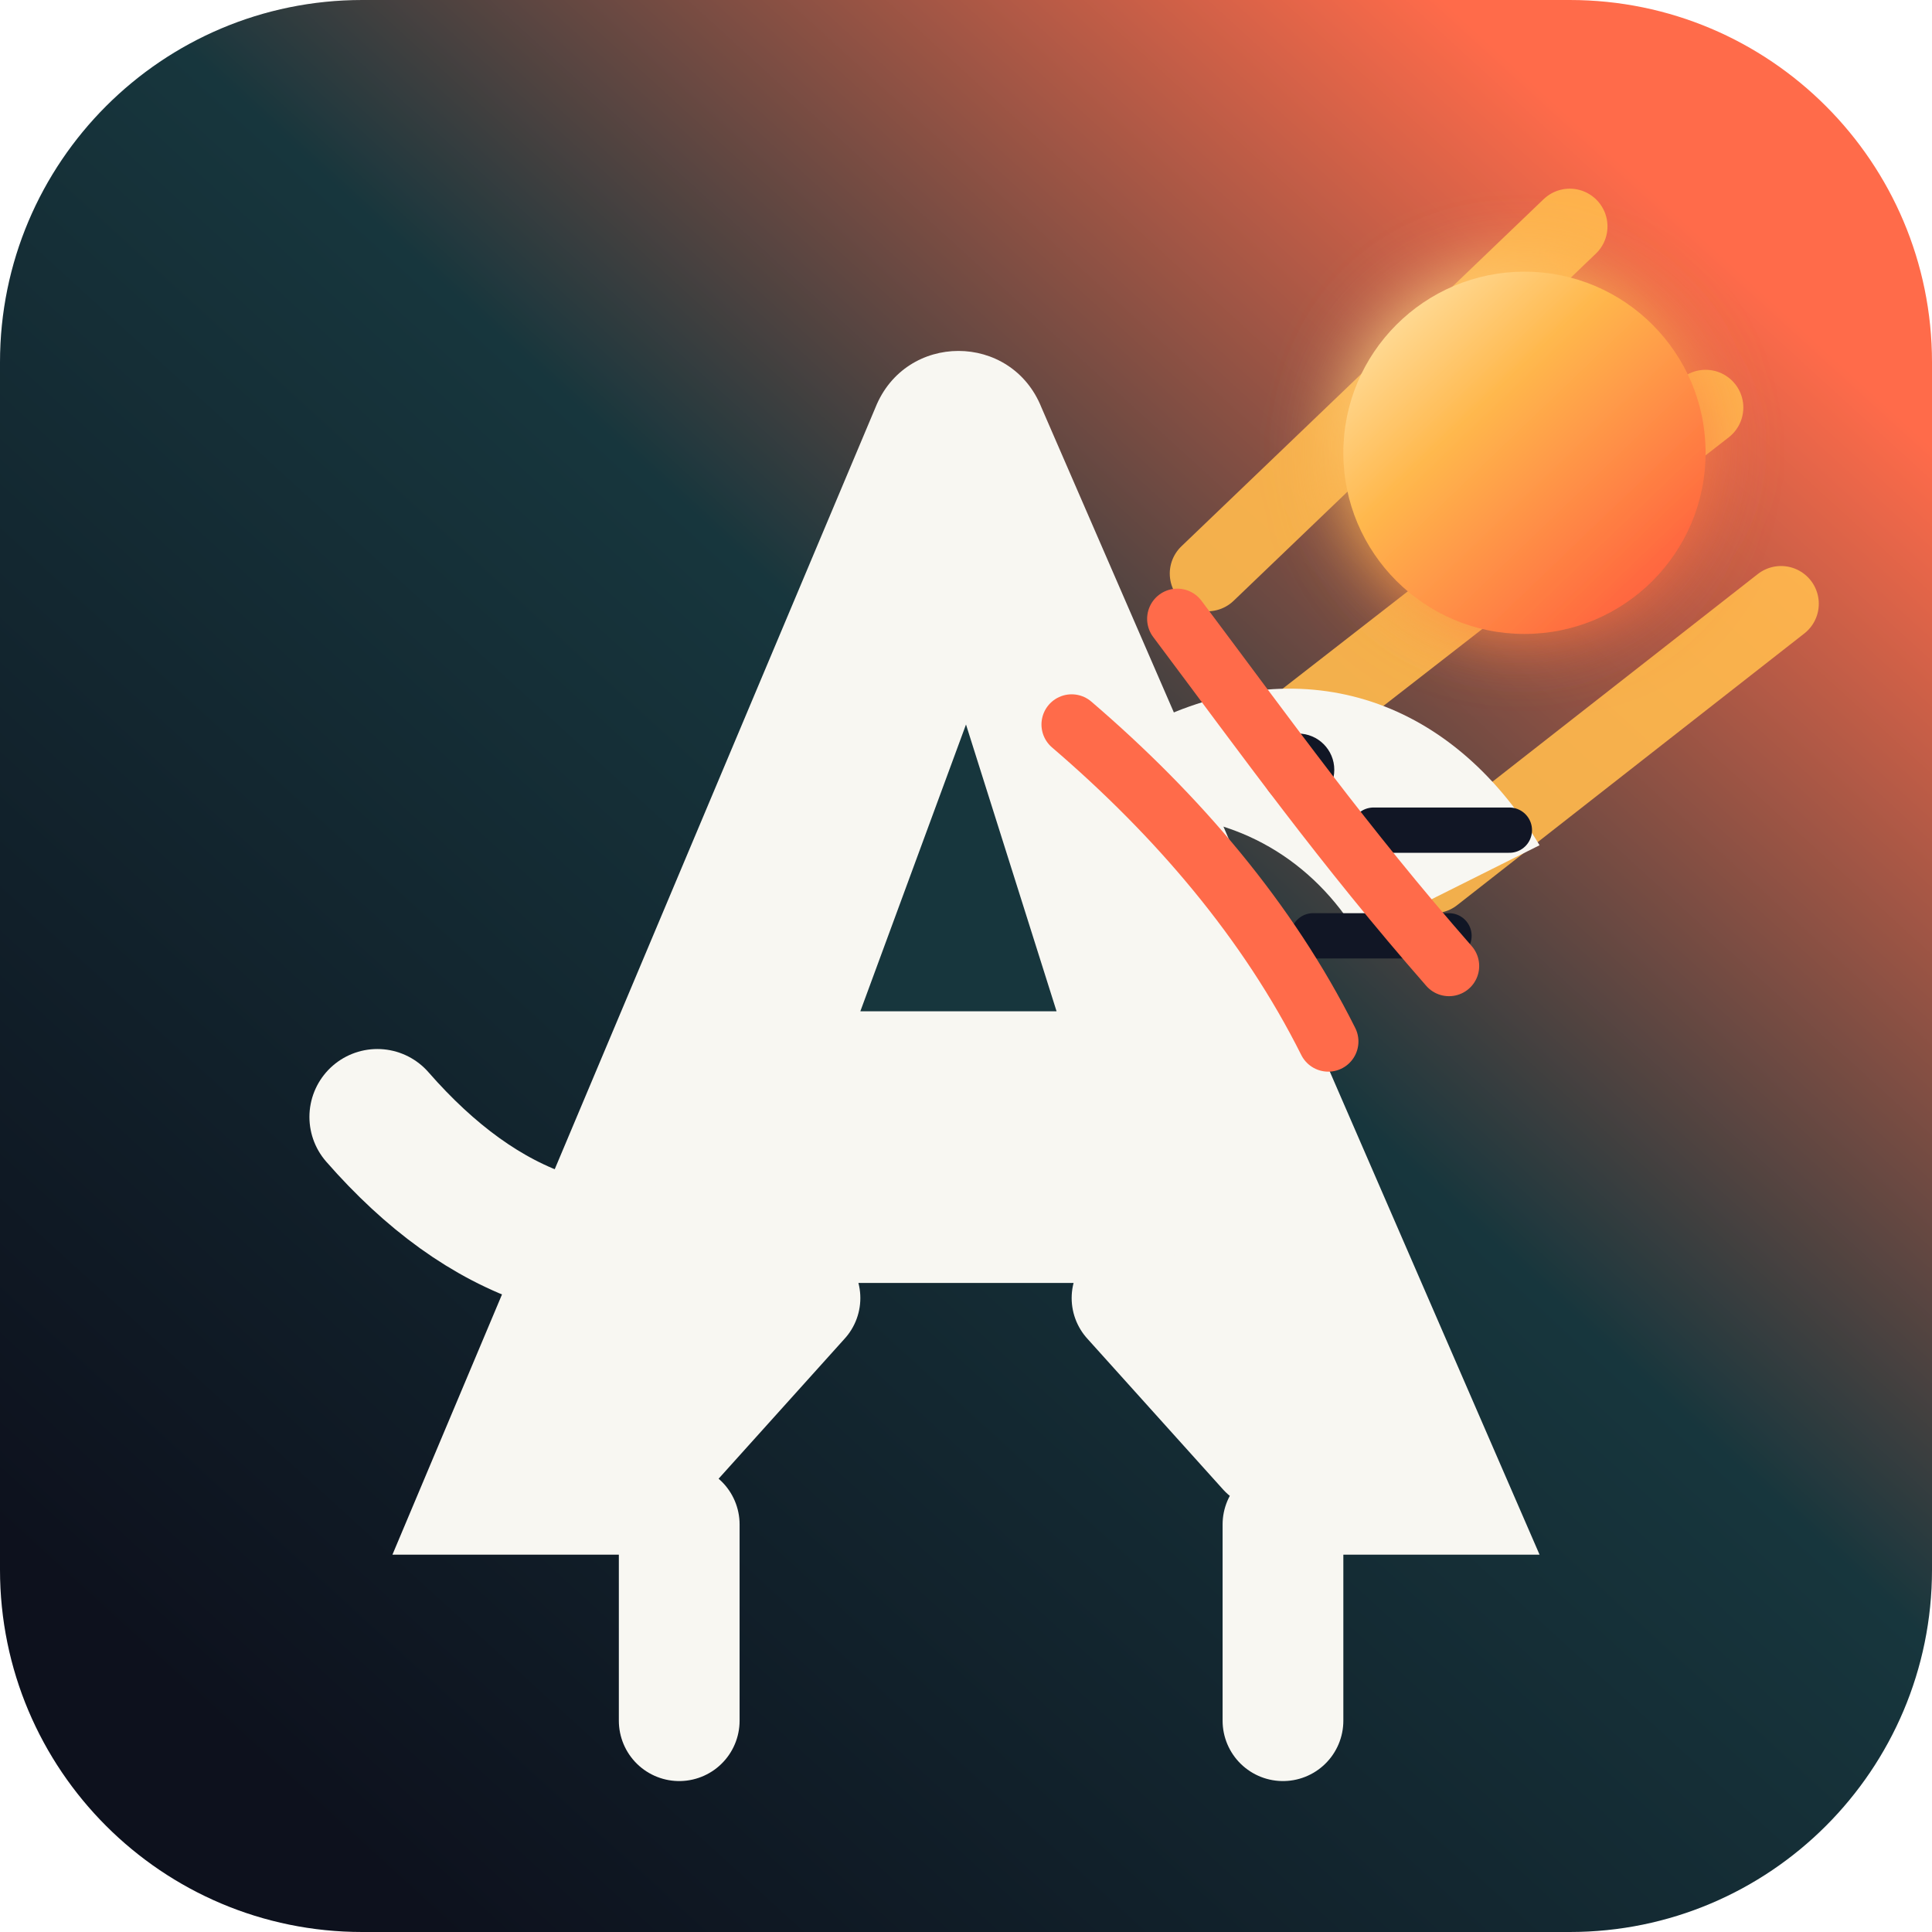
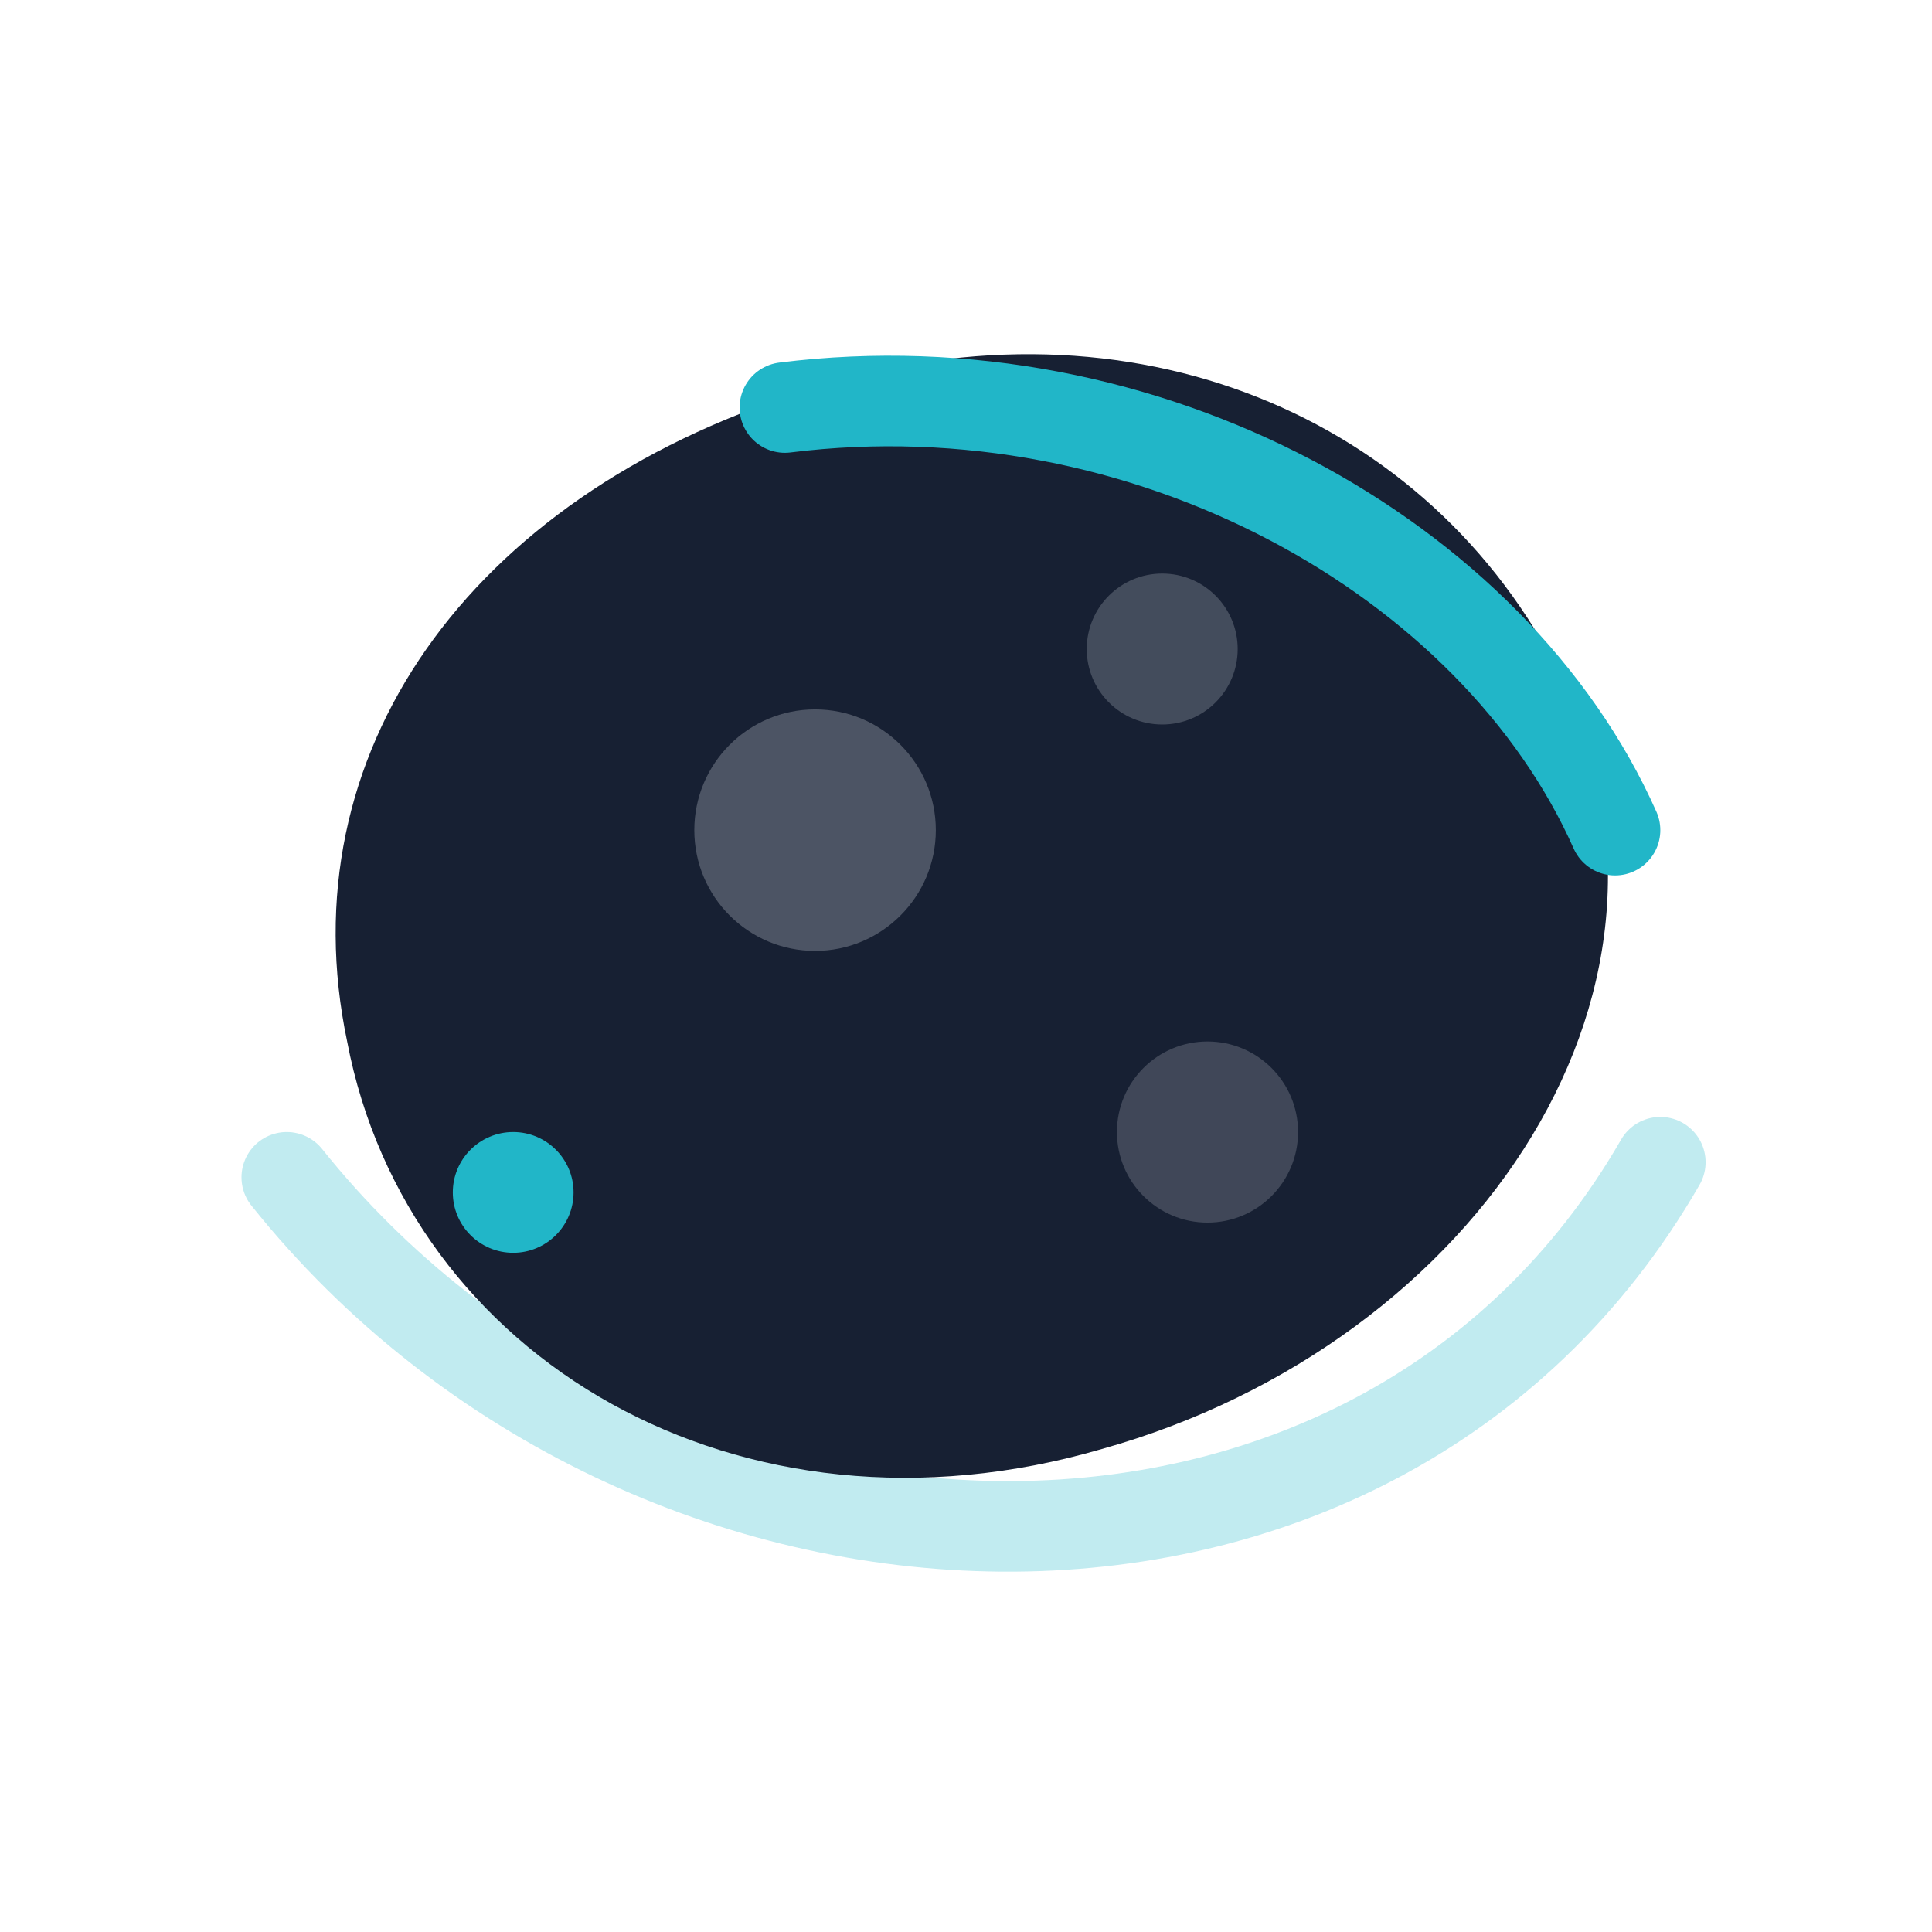
<svg xmlns="http://www.w3.org/2000/svg" viewBox="0 0 128 128" role="img" aria-labelledby="title desc">
-   <defs>
-     <linearGradient id="badge" x1="18" y1="118" x2="112" y2="15" gradientUnits="userSpaceOnUse">
-       <stop stop-color="#0d111d" />
-       <stop offset="0.58" stop-color="#17363d" />
-       <stop offset="1" stop-color="#ff6b4a" />
-     </linearGradient>
-     <linearGradient id="meteor" x1="89" y1="15" x2="112" y2="39" gradientUnits="userSpaceOnUse">
-       <stop stop-color="#fff6cf" />
-       <stop offset="0.45" stop-color="#ffb84d" />
-       <stop offset="1" stop-color="#ff5b3d" />
-     </linearGradient>
-     <filter id="glow" x="-45%" y="-45%" width="190%" height="190%">
-       <feGaussianBlur stdDeviation="2.4" result="blur" />
-       <feMerge>
-         <feMergeNode in="blur" />
-         <feMergeNode in="SourceGraphic" />
-       </feMerge>
-     </filter>
-   </defs>
-   <rect width="128" height="128" rx="24" fill="url(#badge)" />
-   <path d="M104 15 80 38M113 27 86 48M118 40 95 58" stroke="#ffb84d" stroke-width="5" stroke-linecap="round" opacity="0.92" />
-   <circle cx="101" cy="30" r="12" fill="url(#meteor)" filter="url(#glow)" />
-   <path d="M26 103 58 27c2-5 9-5 11 0l33 76H84l-7-18H50l-7 18H26Z" fill="#f8f7f2" />
-   <path d="M57 67h13L64 48l-7 19Z" fill="#17363d" />
-   <path d="M76 48c10-5 20-2 26 8l-12 6c-3-5-8-8-14-8V48Z" fill="#f8f7f2" />
-   <path d="M91 55h9M87 62h9" stroke="#111625" stroke-width="3" stroke-linecap="round" />
-   <circle cx="86" cy="51" r="2.4" fill="#111625" />
-   <path d="M50 82c-10 3-18 0-25-8" stroke="#f8f7f2" stroke-width="9" stroke-linecap="round" />
-   <path d="M45 101v13M85 101v13M53 86l-9 10M75 86l9 10" stroke="#f8f7f2" stroke-width="8" stroke-linecap="round" />
-   <path d="M78 41c6 8 11 15 18 23M71 48c7 6 13 13 17 21" stroke="#ff6b4a" stroke-width="4" stroke-linecap="round" />
+   <path d="M19 78c24 30 72 32 91-1" fill="none" stroke="#21b6c8" stroke-width="6" stroke-linecap="round" opacity="0.28" />
+   <path d="M103 44c-9-17-29-25-50-18C31 33 19 50 23 69c4 21 26 34 50 27 25-7 41-31 30-52Z" fill="#172033" />
+   <path d="M52 27c24-3 47 10 55 28" fill="none" stroke="#21b6c8" stroke-width="6" stroke-linecap="round" />
+   <circle cx="54" cy="55" r="8" fill="#f7fbff" opacity="0.24" />
+   <circle cx="77" cy="43" r="5" fill="#f7fbff" opacity="0.2" />
+   <circle cx="80" cy="75" r="6" fill="#f7fbff" opacity="0.18" />
+   <circle cx="34" cy="79" r="4" fill="#21b6c8" />
</svg>
